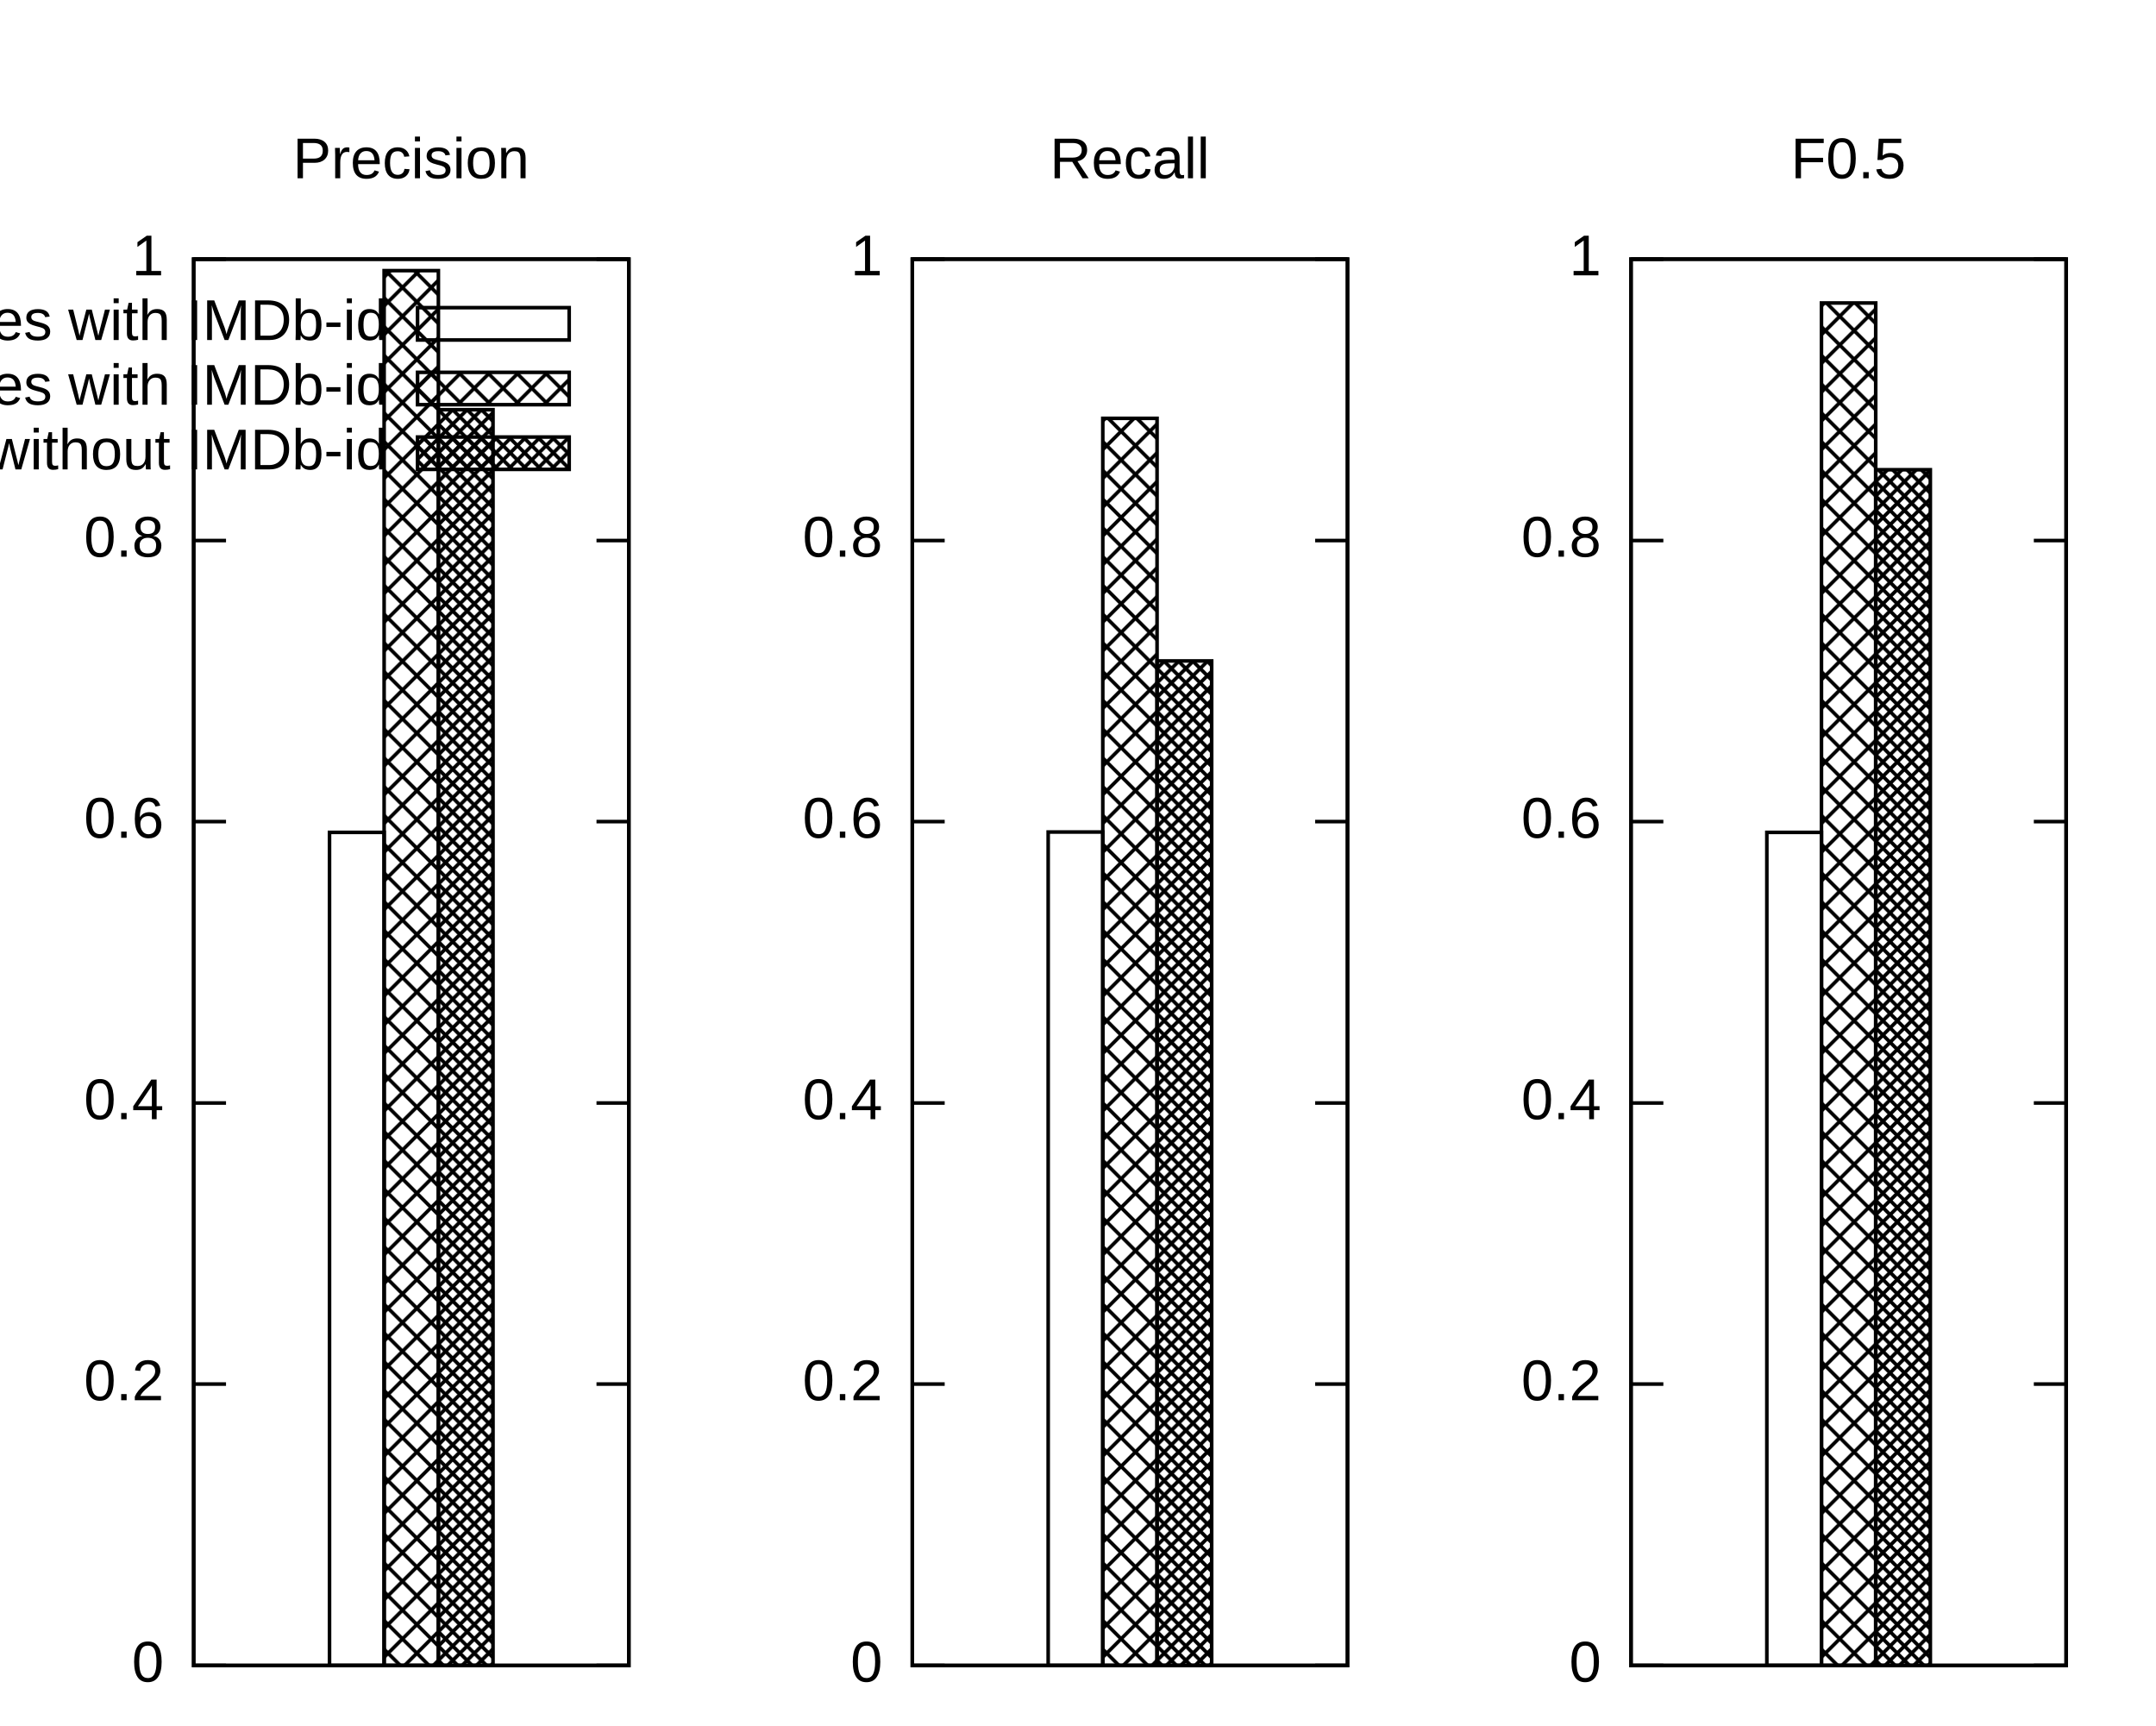
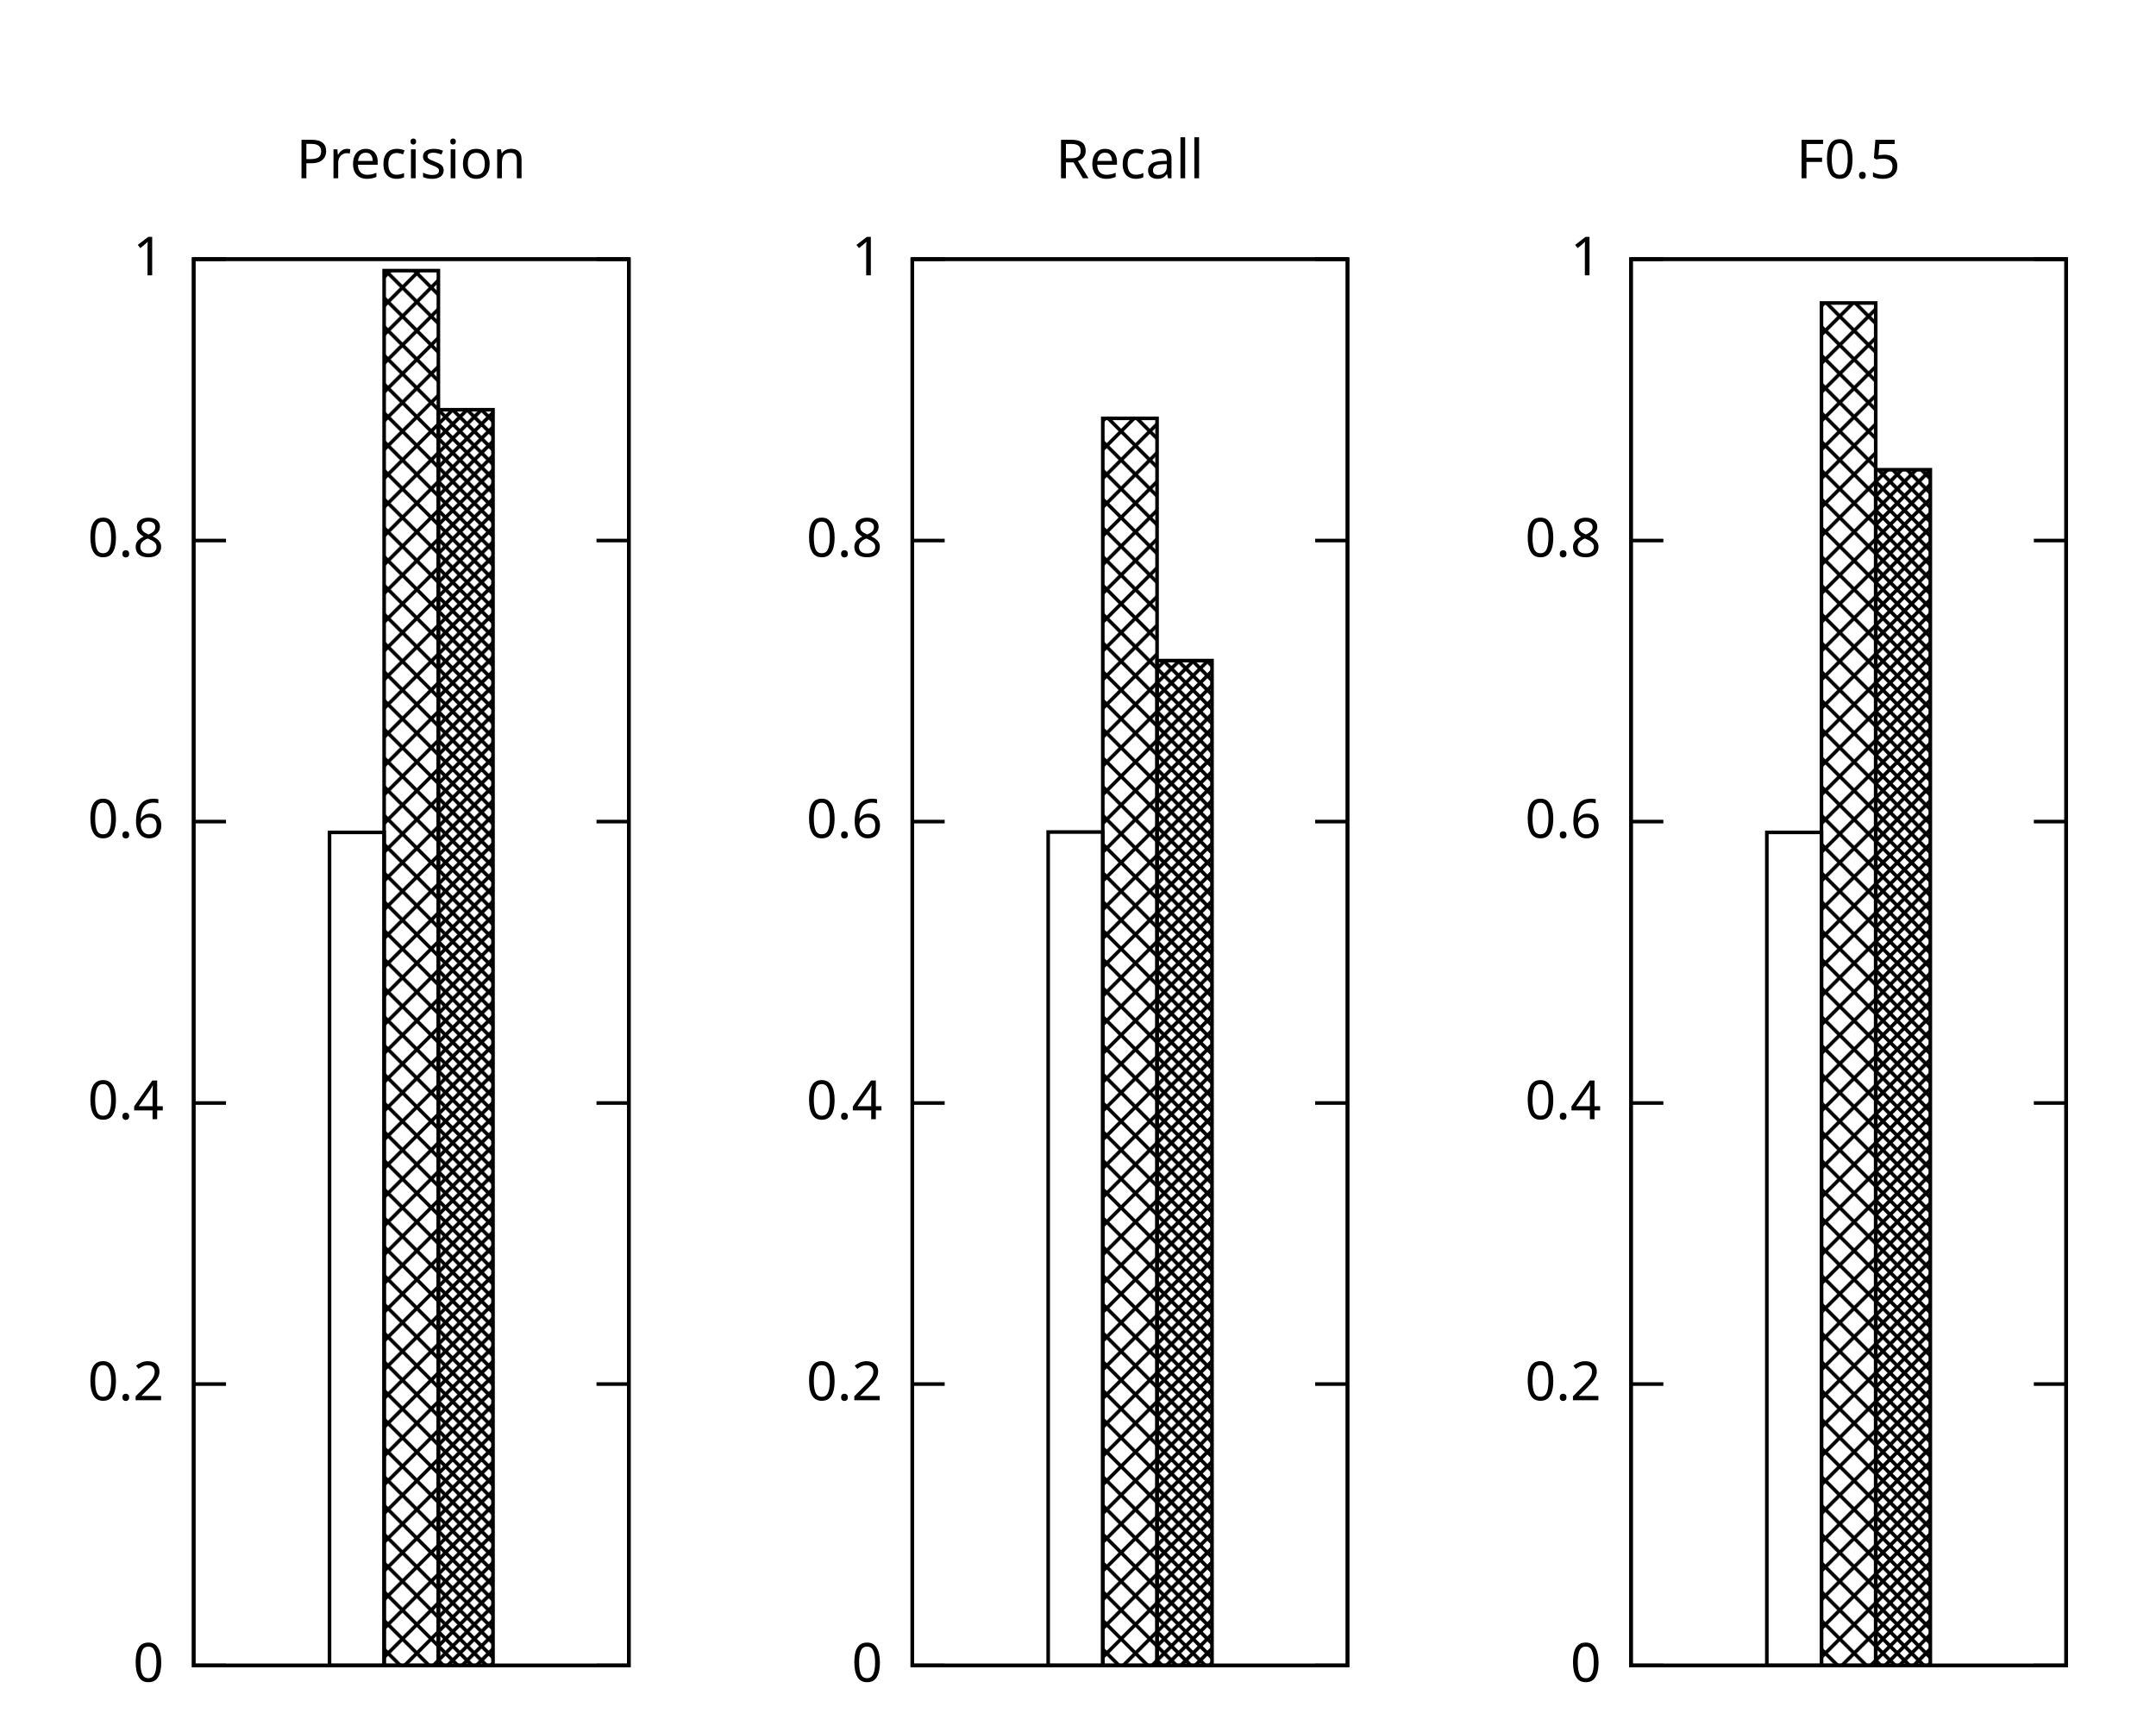
- <svg xmlns="http://www.w3.org/2000/svg" xmlns:xlink="http://www.w3.org/1999/xlink" width="600" height="480" viewBox="0 0 600 480">
+ <svg xmlns="http://www.w3.org/2000/svg" xmlns:xlink="http://www.w3.org/1999/xlink" width="600" height="480" viewBox="0 0 600 480" id="svg2" version="1.1">
+   <defs id="defs343">
+     <defs id="defs86">
+       <pattern id="gpPat1" patternUnits="userSpaceOnUse" x="0" y="0" width="8" height="8" />
+     </defs>
+     <defs id="defs110">
+       <pattern id="gpPat2" patternUnits="userSpaceOnUse" x="0" y="0" width="8" height="8">
+         <path style="fill:none; stroke:rgb(0,0,0)" d="M0,0 L8,8 M0,8 L8,0" id="path113" />
+       </pattern>
+     </defs>
+     <defs id="defs136">
+       <pattern id="gpPat3" patternUnits="userSpaceOnUse" x="0" y="0" width="8" height="8">
+         <path style="fill:none; stroke:rgb(0,0,0)" d="M0,0 L8,8 M0,8 L8,0 M0,4 L4,8 L8,4 L4,0 L0,4" id="path139" />
+       </pattern>
+     </defs>
+     <pattern id="gpPat3-2" patternUnits="userSpaceOnUse" x="0" y="0" width="8" height="8">
+       <path style="fill:none; stroke:rgb(0,0,0)" d="M0,0 L8,8 M0,8 L8,0 M0,4 L4,8 L8,4 L4,0 L0,4" id="path139-4" />
+     </pattern>
+     <pattern id="gpPat2-4" patternUnits="userSpaceOnUse" x="0" y="0" width="8" height="8">
+       <path style="fill:none; stroke:rgb(0,0,0)" d="M0,0 L8,8 M0,8 L8,0" id="path113-1" />
+     </pattern>
+     <pattern id="gpPat1-4" patternUnits="userSpaceOnUse" x="0" y="0" width="8" height="8" />
+   </defs>
  <g id="gnuplot_canvas">
-     <rect x="0" y="0" width="600" height="480" fill="none" />
-     <defs>
+     <rect x="0" y="0" width="600" height="480" fill="none" id="rect9" />
+     <defs id="defs11">
      <circle id="gpDot" r="0.5" stroke-width="0.5" />
      <path id="gpPt0" stroke-width="0.222" stroke="currentColor" d="M-1,0 h2 M0,-1 v2" />
      <path id="gpPt1" stroke-width="0.222" stroke="currentColor" d="M-1,-1 L1,1 M1,-1 L-1,1" />
      <path id="gpPt2" stroke-width="0.222" stroke="currentColor" d="M-1,0 L1,0 M0,-1 L0,1 M-1,-1 L1,1 M-1,1 L1,-1" />
      <rect id="gpPt3" stroke-width="0.222" stroke="currentColor" x="-1" y="-1" width="2" height="2" />
      <rect id="gpPt4" stroke-width="0.222" stroke="currentColor" fill="currentColor" x="-1" y="-1" width="2" height="2" />
      <circle id="gpPt5" stroke-width="0.222" stroke="currentColor" cx="0" cy="0" r="1" />
      <use xlink:href="#gpPt5" id="gpPt6" fill="currentColor" stroke="none" />
      <path id="gpPt7" stroke-width="0.222" stroke="currentColor" d="M0,-1.33 L-1.33,0.67 L1.33,0.67 z" />
      <use xlink:href="#gpPt7" id="gpPt8" fill="currentColor" stroke="none" />
      <use xlink:href="#gpPt7" id="gpPt9" stroke="currentColor" transform="rotate(180)" />
      <use xlink:href="#gpPt9" id="gpPt10" fill="currentColor" stroke="none" />
      <use xlink:href="#gpPt3" id="gpPt11" stroke="currentColor" transform="rotate(45)" />
      <use xlink:href="#gpPt11" id="gpPt12" fill="currentColor" stroke="none" />
    </defs>
-     <g style="fill:none; color:white; stroke:currentColor; stroke-width:1.00; stroke-linecap:butt; stroke-linejoin:miter">
-       <g transform="translate(300.0,22.5)" style="stroke:none; fill:black; font-family:Arial; font-size:12.00pt; text-anchor:middle">
-         <text />
-       </g>
-     </g>
-     <g style="fill:none; color:black; stroke:currentColor; stroke-width:1.00; stroke-linecap:butt; stroke-linejoin:miter">
-       <path stroke="black" d="M53.9,463.4 L62.9,463.4 M175.0,463.4 L166.0,463.4  h0.01" />
-       <g transform="translate(45.6,467.9)" style="stroke:none; fill:black; font-family:Arial; font-size:12.00pt; text-anchor:end">
-         <text> 0</text>
-       </g>
-       <path stroke="black" d="M53.9,385.1 L62.9,385.1 M175.0,385.1 L166.0,385.1  h0.01" />
-       <g transform="translate(45.6,389.6)" style="stroke:none; fill:black; font-family:Arial; font-size:12.00pt; text-anchor:end">
-         <text> 0.2</text>
-       </g>
-       <path stroke="black" d="M53.9,306.9 L62.9,306.9 M175.0,306.9 L166.0,306.9  h0.01" />
-       <g transform="translate(45.6,311.4)" style="stroke:none; fill:black; font-family:Arial; font-size:12.00pt; text-anchor:end">
-         <text> 0.4</text>
-       </g>
-       <path stroke="black" d="M53.9,228.6 L62.9,228.6 M175.0,228.6 L166.0,228.6  h0.01" />
-       <g transform="translate(45.6,233.1)" style="stroke:none; fill:black; font-family:Arial; font-size:12.00pt; text-anchor:end">
-         <text> 0.6</text>
-       </g>
-       <path stroke="black" d="M53.9,150.4 L62.9,150.4 M175.0,150.4 L166.0,150.4  h0.01" />
-       <g transform="translate(45.6,154.9)" style="stroke:none; fill:black; font-family:Arial; font-size:12.00pt; text-anchor:end">
-         <text> 0.8</text>
-       </g>
-       <path stroke="black" d="M53.9,72.1 L62.9,72.1 M175.0,72.1 L166.0,72.1  h0.01" />
-       <g transform="translate(45.6,76.6)" style="stroke:none; fill:black; font-family:Arial; font-size:12.00pt; text-anchor:end">
-         <text> 1</text>
-       </g>
-       <path stroke="black" d="M53.9,72.1 L53.9,463.4 L175.0,463.4 L175.0,72.1 L53.9,72.1 Z  h0.01" />
-       <g transform="translate(114.4,49.6)" style="stroke:none; fill:black; font-family:Arial; font-size:12.00pt; text-anchor:middle">
-         <text>Precision</text>
-       </g>
-     </g>
-     <g id="gnuplot_plot_1a">
-       <g style="fill:none; color:red; stroke:currentColor; stroke-width:1.00; stroke-linecap:butt; stroke-linejoin:miter">
-         <g transform="translate(107.9,94.6)" style="stroke:none; fill:black; font-family:Arial; font-size:12.00pt; text-anchor:end">
-           <text>Baseline on movies with IMDb-id</text>
-         </g>
-         <defs>
-           <pattern id="gpPat1" patternUnits="userSpaceOnUse" x="0" y="0" width="8" height="8">
- 		</pattern>
-         </defs>
-         <g style="stroke:none; shape-rendering:crispEdges">
-           <polygon fill="url(#gpPat1)" points="116.2,94.6 158.4,94.6 158.4,85.6 116.2,85.6 " />
-         </g>
-         <path stroke="rgb(  0,   0,   0)" d="M116.2,94.6 L158.4,94.6 L158.4,85.6 L116.2,85.6 L116.2,94.6 Z  h0.01" />
-         <g style="stroke:none; shape-rendering:crispEdges">
-           <polygon fill="url(#gpPat1)" points="91.7,463.4 107.0,463.4 107.0,231.5 91.7,231.5 " />
-         </g>
-         <path stroke="rgb(  0,   0,   0)" d="M91.7,463.4 L91.7,231.6 L106.9,231.6 L106.9,463.4 L91.7,463.4 Z  h0.01" />
-       </g>
-     </g>
-     <g id="gnuplot_plot_2a">
-       <g style="fill:none; color:green; stroke:currentColor; stroke-width:1.00; stroke-linecap:butt; stroke-linejoin:miter">
-         <g transform="translate(107.9,112.6)" style="stroke:none; fill:black; font-family:Arial; font-size:12.00pt; text-anchor:end">
-           <text>MFM on movies with IMDb-id</text>
-         </g>
-         <defs>
-           <pattern id="gpPat2" patternUnits="userSpaceOnUse" x="0" y="0" width="8" height="8">
-             <path style="fill:none; stroke:rgb(0,0,0)" d="M0,0 L8,8 M0,8 L8,0" />
-           </pattern>
-         </defs>
-         <g style="stroke:none; shape-rendering:crispEdges">
-           <polygon fill="url(#gpPat2)" points="116.2,112.6 158.4,112.6 158.4,103.6 116.2,103.6 " />
-         </g>
-         <path stroke="rgb(  0,   0,   0)" d="M116.2,112.6 L158.4,112.6 L158.4,103.6 L116.2,103.6 L116.2,112.6 Z  h0.01" />
-         <g style="stroke:none; shape-rendering:crispEdges">
-           <polygon fill="url(#gpPat2)" points="106.9,463.4 122.1,463.4 122.1,75.2 106.9,75.2 " />
-         </g>
-         <path stroke="rgb(  0,   0,   0)" d="M106.9,463.4 L106.9,75.3 L122.0,75.3 L122.0,463.4 L106.9,463.4 Z  h0.01" />
-       </g>
-     </g>
-     <g id="gnuplot_plot_3a">
-       <g style="fill:none; color:blue; stroke:currentColor; stroke-width:1.00; stroke-linecap:butt; stroke-linejoin:miter">
-         <g transform="translate(107.9,130.6)" style="stroke:none; fill:black; font-family:Arial; font-size:12.00pt; text-anchor:end">
-           <text>MFM on movies without IMDb-id</text>
-         </g>
-         <defs>
-           <pattern id="gpPat3" patternUnits="userSpaceOnUse" x="0" y="0" width="8" height="8">
-             <path style="fill:none; stroke:rgb(0,0,0)" d="M0,0 L8,8 M0,8 L8,0 M0,4 L4,8 L8,4 L4,0 L0,4" />
-           </pattern>
-         </defs>
-         <g style="stroke:none; shape-rendering:crispEdges">
-           <polygon fill="url(#gpPat3)" points="116.2,130.6 158.4,130.6 158.4,121.6 116.2,121.6 " />
-         </g>
-         <path stroke="rgb(  0,   0,   0)" d="M116.2,130.6 L158.4,130.6 L158.4,121.6 L116.2,121.6 L116.2,130.6 Z  h0.01" />
-         <g style="stroke:none; shape-rendering:crispEdges">
-           <polygon fill="url(#gpPat3)" points="122.0,463.4 137.3,463.4 137.3,113.9 122.0,113.9 " />
-         </g>
-         <path stroke="rgb(  0,   0,   0)" d="M122.0,463.4 L122.0,114.0 L137.2,114.0 L137.2,463.4 L122.0,463.4 Z  h0.01" />
-       </g>
-     </g>
-     <g style="fill:none; color:black; stroke:currentColor; stroke-width:1.00; stroke-linecap:butt; stroke-linejoin:miter">
-       <path stroke="black" d="M53.9,72.1 L53.9,463.4 L175.0,463.4 L175.0,72.1 L53.9,72.1 Z  h0.01" />
-       <path stroke="black" d="M253.9,463.4 L262.9,463.4 M375.0,463.4 L366.0,463.4  h0.01" />
-       <g transform="translate(245.6,467.9)" style="stroke:none; fill:black; font-family:Arial; font-size:12.00pt; text-anchor:end">
-         <text> 0</text>
-       </g>
-       <path stroke="black" d="M253.9,385.1 L262.9,385.1 M375.0,385.1 L366.0,385.1  h0.01" />
-       <g transform="translate(245.6,389.6)" style="stroke:none; fill:black; font-family:Arial; font-size:12.00pt; text-anchor:end">
-         <text> 0.2</text>
-       </g>
-       <path stroke="black" d="M253.9,306.9 L262.9,306.9 M375.0,306.9 L366.0,306.9  h0.01" />
-       <g transform="translate(245.6,311.4)" style="stroke:none; fill:black; font-family:Arial; font-size:12.00pt; text-anchor:end">
-         <text> 0.4</text>
-       </g>
-       <path stroke="black" d="M253.9,228.6 L262.9,228.6 M375.0,228.6 L366.0,228.6  h0.01" />
-       <g transform="translate(245.6,233.1)" style="stroke:none; fill:black; font-family:Arial; font-size:12.00pt; text-anchor:end">
-         <text> 0.6</text>
-       </g>
-       <path stroke="black" d="M253.9,150.4 L262.9,150.4 M375.0,150.4 L366.0,150.4  h0.01" />
-       <g transform="translate(245.6,154.9)" style="stroke:none; fill:black; font-family:Arial; font-size:12.00pt; text-anchor:end">
-         <text> 0.8</text>
-       </g>
-       <path stroke="black" d="M253.9,72.1 L262.9,72.1 M375.0,72.1 L366.0,72.1  h0.01" />
-       <g transform="translate(245.6,76.6)" style="stroke:none; fill:black; font-family:Arial; font-size:12.00pt; text-anchor:end">
-         <text> 1</text>
-       </g>
-       <path stroke="black" d="M253.9,72.1 L253.9,463.4 L375.0,463.4 L375.0,72.1 L253.9,72.1 Z  h0.01" />
-       <g transform="translate(314.4,49.6)" style="stroke:none; fill:black; font-family:Arial; font-size:12.00pt; text-anchor:middle">
-         <text>Recall</text>
-       </g>
-     </g>
-     <g id="gnuplot_plot_1b">
-       <g style="fill:none; color:red; stroke:currentColor; stroke-width:1.00; stroke-linecap:butt; stroke-linejoin:miter">
-         <defs>
-           <pattern id="gpPat4" patternUnits="userSpaceOnUse" x="0" y="0" width="8" height="8">
- 		</pattern>
-         </defs>
-         <g style="stroke:none; shape-rendering:crispEdges">
-           <polygon fill="url(#gpPat4)" points="291.7,463.4 307.0,463.4 307.0,231.4 291.7,231.4 " />
-         </g>
-         <path stroke="rgb(  0,   0,   0)" d="M291.7,463.4 L291.7,231.5 L306.9,231.5 L306.9,463.4 L291.7,463.4 Z  h0.01" />
-       </g>
-     </g>
-     <g id="gnuplot_plot_2b">
-       <g style="fill:none; color:green; stroke:currentColor; stroke-width:1.00; stroke-linecap:butt; stroke-linejoin:miter">
-         <defs>
-           <pattern id="gpPat5" patternUnits="userSpaceOnUse" x="0" y="0" width="8" height="8">
-             <path style="fill:none; stroke:rgb(0,0,0)" d="M0,0 L8,8 M0,8 L8,0" />
-           </pattern>
-         </defs>
-         <g style="stroke:none; shape-rendering:crispEdges">
-           <polygon fill="url(#gpPat5)" points="306.9,463.4 322.1,463.4 322.1,116.3 306.9,116.3 " />
-         </g>
-         <path stroke="rgb(  0,   0,   0)" d="M306.9,463.4 L306.9,116.4 L322.0,116.4 L322.0,463.4 L306.9,463.4 Z  h0.01" />
-       </g>
-     </g>
-     <g id="gnuplot_plot_3b">
-       <g style="fill:none; color:blue; stroke:currentColor; stroke-width:1.00; stroke-linecap:butt; stroke-linejoin:miter">
-         <defs>
-           <pattern id="gpPat6" patternUnits="userSpaceOnUse" x="0" y="0" width="8" height="8">
-             <path style="fill:none; stroke:rgb(0,0,0)" d="M0,0 L8,8 M0,8 L8,0 M0,4 L4,8 L8,4 L4,0 L0,4" />
-           </pattern>
-         </defs>
-         <g style="stroke:none; shape-rendering:crispEdges">
-           <polygon fill="url(#gpPat6)" points="322.0,463.4 337.3,463.4 337.3,183.8 322.0,183.8 " />
-         </g>
-         <path stroke="rgb(  0,   0,   0)" d="M322.0,463.4 L322.0,183.9 L337.2,183.9 L337.2,463.4 L322.0,463.4 Z  h0.01" />
-       </g>
-     </g>
-     <g style="fill:none; color:black; stroke:currentColor; stroke-width:1.00; stroke-linecap:butt; stroke-linejoin:miter">
-       <path stroke="black" d="M253.9,72.1 L253.9,463.4 L375.0,463.4 L375.0,72.1 L253.9,72.1 Z  h0.01" />
-       <path stroke="black" d="M453.9,463.4 L462.9,463.4 M575.0,463.4 L566.0,463.4  h0.01" />
-       <g transform="translate(445.6,467.9)" style="stroke:none; fill:black; font-family:Arial; font-size:12.00pt; text-anchor:end">
-         <text> 0</text>
-       </g>
-       <path stroke="black" d="M453.9,385.1 L462.9,385.1 M575.0,385.1 L566.0,385.1  h0.01" />
-       <g transform="translate(445.6,389.6)" style="stroke:none; fill:black; font-family:Arial; font-size:12.00pt; text-anchor:end">
-         <text> 0.2</text>
-       </g>
-       <path stroke="black" d="M453.9,306.9 L462.9,306.9 M575.0,306.9 L566.0,306.9  h0.01" />
-       <g transform="translate(445.6,311.4)" style="stroke:none; fill:black; font-family:Arial; font-size:12.00pt; text-anchor:end">
-         <text> 0.4</text>
-       </g>
-       <path stroke="black" d="M453.9,228.6 L462.9,228.6 M575.0,228.6 L566.0,228.6  h0.01" />
-       <g transform="translate(445.6,233.1)" style="stroke:none; fill:black; font-family:Arial; font-size:12.00pt; text-anchor:end">
-         <text> 0.6</text>
-       </g>
-       <path stroke="black" d="M453.9,150.4 L462.9,150.4 M575.0,150.4 L566.0,150.4  h0.01" />
-       <g transform="translate(445.6,154.9)" style="stroke:none; fill:black; font-family:Arial; font-size:12.00pt; text-anchor:end">
-         <text> 0.8</text>
-       </g>
-       <path stroke="black" d="M453.9,72.1 L462.9,72.1 M575.0,72.1 L566.0,72.1  h0.01" />
-       <g transform="translate(445.6,76.6)" style="stroke:none; fill:black; font-family:Arial; font-size:12.00pt; text-anchor:end">
-         <text> 1</text>
-       </g>
-       <path stroke="black" d="M453.9,72.1 L453.9,463.4 L575.0,463.4 L575.0,72.1 L453.9,72.1 Z  h0.01" />
-       <g transform="translate(514.4,49.6)" style="stroke:none; fill:black; font-family:Arial; font-size:12.00pt; text-anchor:middle">
-         <text>F0.5</text>
-       </g>
-     </g>
-     <g id="gnuplot_plot_1c">
-       <g style="fill:none; color:red; stroke:currentColor; stroke-width:1.00; stroke-linecap:butt; stroke-linejoin:miter">
-         <defs>
-           <pattern id="gpPat7" patternUnits="userSpaceOnUse" x="0" y="0" width="8" height="8">
- 		</pattern>
-         </defs>
-         <g style="stroke:none; shape-rendering:crispEdges">
-           <polygon fill="url(#gpPat7)" points="491.7,463.4 507.0,463.4 507.0,231.5 491.7,231.5 " />
-         </g>
-         <path stroke="rgb(  0,   0,   0)" d="M491.7,463.4 L491.7,231.6 L506.9,231.6 L506.9,463.4 L491.7,463.4 Z  h0.01" />
-       </g>
-     </g>
-     <g id="gnuplot_plot_2c">
-       <g style="fill:none; color:green; stroke:currentColor; stroke-width:1.00; stroke-linecap:butt; stroke-linejoin:miter">
-         <defs>
-           <pattern id="gpPat8" patternUnits="userSpaceOnUse" x="0" y="0" width="8" height="8">
-             <path style="fill:none; stroke:rgb(0,0,0)" d="M0,0 L8,8 M0,8 L8,0" />
-           </pattern>
-         </defs>
-         <g style="stroke:none; shape-rendering:crispEdges">
-           <polygon fill="url(#gpPat8)" points="506.9,463.4 522.1,463.4 522.1,84.2 506.9,84.2 " />
-         </g>
-         <path stroke="rgb(  0,   0,   0)" d="M506.9,463.4 L506.9,84.3 L522.0,84.3 L522.0,463.4 L506.9,463.4 Z  h0.01" />
-       </g>
-     </g>
-     <g id="gnuplot_plot_3c">
-       <g style="fill:none; color:blue; stroke:currentColor; stroke-width:1.00; stroke-linecap:butt; stroke-linejoin:miter">
-         <defs>
-           <pattern id="gpPat9" patternUnits="userSpaceOnUse" x="0" y="0" width="8" height="8">
-             <path style="fill:none; stroke:rgb(0,0,0)" d="M0,0 L8,8 M0,8 L8,0 M0,4 L4,8 L8,4 L4,0 L0,4" />
-           </pattern>
-         </defs>
-         <g style="stroke:none; shape-rendering:crispEdges">
-           <polygon fill="url(#gpPat9)" points="522.0,463.4 537.3,463.4 537.3,130.6 522.0,130.6 " />
-         </g>
-         <path stroke="rgb(  0,   0,   0)" d="M522.0,463.4 L522.0,130.7 L537.2,130.7 L537.2,463.4 L522.0,463.4 Z  h0.01" />
-       </g>
-     </g>
-     <g style="fill:none; color:black; stroke:currentColor; stroke-width:1.00; stroke-linecap:butt; stroke-linejoin:miter">
-       <path stroke="black" d="M453.9,72.1 L453.9,463.4 L575.0,463.4 L575.0,72.1 L453.9,72.1 Z  h0.01" />
-     </g>
+     <g style="fill:none;color:white;stroke:currentColor;stroke-width:1;stroke-linecap:butt;stroke-linejoin:miter" id="g27">
+       <g transform="translate(300.0,22.5)" style="stroke:none;fill:black;font-family:Arial;font-size:12pt;text-anchor:middle" id="g29">
+         <text id="text31" />
+       </g>
+     </g>
+     <path style="color:#000000;fill:none;stroke:#000000;stroke-width:1;stroke-linecap:butt;stroke-linejoin:miter" id="path35" d="m 53.9,463.4 9,0 m 112.1,0 -9,0 h 0.01" />
+     <g id="g37" style="font-size:15px;text-anchor:end;color:#000000;fill:#000000;stroke:none;font-family:Arial" transform="translate(45.6,467.9)">
+       <text id="text39">
+         <tspan style="-inkscape-font-specification:CMU Serif Medium;font-family:CMU Serif;font-weight:500;font-style:normal;font-stretch:normal;font-variant:normal" id="tspan3605">0</tspan>
+       </text>
+     </g>
+     <path style="color:#000000;fill:none;stroke:#000000;stroke-width:1;stroke-linecap:butt;stroke-linejoin:miter" id="path41" d="m 53.9,385.1 9,0 m 112.1,0 -9,0 h 0.01" />
+     <g id="g43" style="font-size:15px;text-anchor:end;color:#000000;fill:#000000;stroke:none;font-family:Arial" transform="translate(45.6,389.6)">
+       <text id="text45">
+         <tspan style="-inkscape-font-specification:CMU Serif Medium;font-family:CMU Serif;font-weight:500;font-style:normal;font-stretch:normal;font-variant:normal" id="tspan3601">0.2</tspan>
+       </text>
+     </g>
+     <path style="color:#000000;fill:none;stroke:#000000;stroke-width:1;stroke-linecap:butt;stroke-linejoin:miter" id="path47" d="m 53.9,306.9 9,0 m 112.1,0 -9,0 h 0.01" />
+     <g id="g49" style="font-size:15px;text-anchor:end;color:#000000;fill:#000000;stroke:none;font-family:Arial" transform="translate(45.6,311.4)">
+       <text id="text51" style="-inkscape-font-specification:CMU Serif Medium;font-family:CMU Serif;font-weight:500;font-style:normal;font-stretch:normal;font-variant:normal">0.4</text>
+     </g>
+     <path style="color:#000000;fill:none;stroke:#000000;stroke-width:1;stroke-linecap:butt;stroke-linejoin:miter" id="path53" d="m 53.9,228.6 9,0 m 112.1,0 -9,0 h 0.01" />
+     <g id="g55" style="font-size:15px;text-anchor:end;color:#000000;fill:#000000;stroke:none;font-family:Arial" transform="translate(45.6,233.1)">
+       <text id="text57">
+         <tspan style="-inkscape-font-specification:CMU Serif Medium;font-family:CMU Serif;font-weight:500;font-style:normal;font-stretch:normal;font-variant:normal" id="tspan3599">0.6</tspan>
+       </text>
+     </g>
+     <path style="color:#000000;fill:none;stroke:#000000;stroke-width:1;stroke-linecap:butt;stroke-linejoin:miter" id="path59" d="m 53.9,150.4 9,0 m 112.1,0 -9,0 h 0.01" />
+     <g id="g61" style="font-size:15px;text-anchor:end;color:#000000;fill:#000000;stroke:none;font-family:Arial" transform="translate(45.6,154.9)">
+       <text id="text63" style="-inkscape-font-specification:CMU Serif Medium;font-family:CMU Serif;font-weight:500;font-style:normal;font-stretch:normal;font-variant:normal">0.8</text>
+     </g>
+     <path style="color:#000000;fill:none;stroke:#000000;stroke-width:1;stroke-linecap:butt;stroke-linejoin:miter" id="path65" d="m 53.9,72.1 9,0 m 112.1,0 -9,0 h 0.01" />
+     <g id="g67" style="font-size:15px;text-anchor:end;color:#000000;fill:#000000;stroke:none;font-family:Arial" transform="translate(45.6,76.6)">
+       <text id="text69">
+         <tspan style="-inkscape-font-specification:CMU Serif Medium;font-family:CMU Serif;font-weight:500;font-style:normal;font-stretch:normal;font-variant:normal" id="tspan3607">1</tspan>
+       </text>
+     </g>
+     <path style="color:#000000;fill:none;stroke:#000000;stroke-width:1;stroke-linecap:butt;stroke-linejoin:miter" id="path71" d="m 53.9,72.1 0,391.3 121.1,0 0,-391.3 -121.1,0 z m 0,0 h 0.01" />
+     <g id="g73" style="font-size:15px;text-anchor:middle;color:#000000;fill:#000000;stroke:none;font-family:Arial" transform="translate(114.4,49.6)">
+       <text id="text75">
+         <tspan style="-inkscape-font-specification:CMU Serif Medium;font-family:CMU Serif;font-weight:500;font-style:normal;font-stretch:normal;font-variant:normal" id="tspan3507">Precision</tspan>
+       </text>
+     </g>
+     <g style="color:#ff0000;fill:none;stroke:none" id="g95">
+       <polygon points="91.7,463.4 107,463.4 107,231.5 91.7,231.5 " id="polygon97" style="fill:url(#gpPat1)" />
+     </g>
+     <path d="m 91.7,463.4 0,-231.8 15.2,0 0,231.8 -15.2,0 z m 0,0 h 0.01" id="path99" style="color:#ff0000;fill:none;stroke:#000000;stroke-width:1;stroke-linecap:butt;stroke-linejoin:miter" />
+     <g style="color:#008000;fill:none;stroke:none" id="g121">
+       <polygon points="106.9,463.4 122.1,463.4 122.1,75.2 106.9,75.2 " id="polygon123" style="fill:url(#gpPat2)" />
+     </g>
+     <path d="m 106.9,463.4 0,-388.1 15.1,0 0,388.1 -15.1,0 z m 0,0 h 0.01" id="path125" style="color:#008000;fill:none;stroke:#000000;stroke-width:1;stroke-linecap:butt;stroke-linejoin:miter;" />
+     <g style="color:#0000ff;fill:none;stroke:none" id="g147">
+       <polygon points="122,463.4 137.3,463.4 137.3,113.9 122,113.9 " id="polygon149" style="fill:url(#gpPat3)" />
+     </g>
+     <path d="m 122,463.4 0,-349.4 15.2,0 0,349.4 -15.2,0 z m 0,0 h 0.01" id="path151" style="color:#0000ff;fill:none;stroke:#000000;stroke-width:1;stroke-linecap:butt;stroke-linejoin:miter" />
+     <path style="color:#000000;fill:none;stroke:#000000;stroke-width:1;stroke-linecap:butt;stroke-linejoin:miter" id="path155" d="m 53.9,72.1 0,391.3 121.1,0 0,-391.3 -121.1,0 z m 0,0 h 0.01" />
+     <path style="color:#000000;fill:none;stroke:#000000;stroke-width:1;stroke-linecap:butt;stroke-linejoin:miter" id="path157" d="m 253.9,463.4 9,0 m 112.1,0 -9,0 h 0.01" />
+     <g id="g159" style="font-size:15px;text-anchor:end;color:#000000;fill:#000000;stroke:none;font-family:Arial" transform="translate(245.6,467.9)">
+       <text id="text161">
+         <tspan style="-inkscape-font-specification:CMU Serif Medium;font-family:CMU Serif;font-weight:500;font-style:normal;font-stretch:normal;font-variant:normal" id="tspan3617">0</tspan>
+       </text>
+     </g>
+     <path style="color:#000000;fill:none;stroke:#000000;stroke-width:1;stroke-linecap:butt;stroke-linejoin:miter" id="path163" d="m 253.9,385.1 9,0 m 112.1,0 -9,0 h 0.01" />
+     <g id="g165" style="font-size:15px;text-anchor:end;color:#000000;fill:#000000;stroke:none;font-family:Arial" transform="translate(245.6,389.6)">
+       <text id="text167">
+         <tspan style="-inkscape-font-specification:CMU Serif Medium;font-family:CMU Serif;font-weight:500;font-style:normal;font-stretch:normal;font-variant:normal" id="tspan3615">0.2</tspan>
+       </text>
+     </g>
+     <path style="color:#000000;fill:none;stroke:#000000;stroke-width:1;stroke-linecap:butt;stroke-linejoin:miter" id="path169" d="m 253.9,306.9 9,0 m 112.1,0 -9,0 h 0.01" />
+     <g id="g171" style="font-size:15px;text-anchor:end;color:#000000;fill:#000000;stroke:none;font-family:Arial" transform="translate(245.6,311.4)">
+       <text id="text173">
+         <tspan style="-inkscape-font-specification:CMU Serif Medium;font-family:CMU Serif;font-weight:500;font-style:normal;font-stretch:normal;font-variant:normal" id="tspan3613">0.4</tspan>
+       </text>
+     </g>
+     <path style="color:#000000;fill:none;stroke:#000000;stroke-width:1;stroke-linecap:butt;stroke-linejoin:miter" id="path175" d="m 253.9,228.6 9,0 m 112.1,0 -9,0 h 0.01" />
+     <g id="g177" style="font-size:15px;text-anchor:end;color:#000000;fill:#000000;stroke:none;font-family:Arial" transform="translate(245.6,233.1)">
+       <text id="text179" style="-inkscape-font-specification:CMU Serif Medium;font-family:CMU Serif;font-weight:500;font-style:normal;font-stretch:normal;font-variant:normal">0.6</text>
+     </g>
+     <path style="color:#000000;fill:none;stroke:#000000;stroke-width:1;stroke-linecap:butt;stroke-linejoin:miter" id="path181" d="m 253.9,150.4 9,0 m 112.1,0 -9,0 h 0.01" />
+     <g id="g183" style="font-size:15px;text-anchor:end;color:#000000;fill:#000000;stroke:none;font-family:Arial" transform="translate(245.6,154.9)">
+       <text id="text185">
+         <tspan style="-inkscape-font-specification:CMU Serif Medium;font-family:CMU Serif;font-weight:500;font-style:normal;font-stretch:normal;font-variant:normal" id="tspan3609">0.8</tspan>
+       </text>
+     </g>
+     <path style="color:#000000;fill:none;stroke:#000000;stroke-width:1;stroke-linecap:butt;stroke-linejoin:miter" id="path187" d="m 253.9,72.1 9,0 m 112.1,0 -9,0 h 0.01" />
+     <g id="g189" style="font-size:15px;text-anchor:end;color:#000000;fill:#000000;stroke:none;font-family:Arial" transform="translate(245.6,76.6)">
+       <text id="text191">
+         <tspan style="-inkscape-font-specification:CMU Serif Medium;font-family:CMU Serif;font-weight:500;font-style:normal;font-stretch:normal;font-variant:normal" id="tspan3611">1</tspan>
+       </text>
+     </g>
+     <path style="color:#000000;fill:none;stroke:#000000;stroke-width:1;stroke-linecap:butt;stroke-linejoin:miter" id="path193" d="m 253.9,72.1 0,391.3 121.1,0 0,-391.3 -121.1,0 z m 0,0 h 0.01" />
+     <g id="g195" style="font-size:15px;text-anchor:middle;color:#000000;fill:#000000;stroke:none;font-family:Arial" transform="translate(314.4,49.6)">
+       <text id="text197">
+         <tspan style="-inkscape-font-specification:CMU Serif Medium;font-family:CMU Serif;font-weight:500;font-style:normal;font-stretch:normal;font-variant:normal" id="tspan3511">Recall</tspan>
+       </text>
+     </g>
+     <g id="g202" style="color:#ff0000;fill:none;stroke:currentColor;stroke-width:1;stroke-linecap:butt;stroke-linejoin:miter">
+       <defs id="defs204">
+         <pattern height="8" width="8" y="0" x="0" patternUnits="userSpaceOnUse" id="gpPat4" />
+       </defs>
+       <g id="g207" style="stroke:none">
+         <polygon style="fill:url(#gpPat4)" id="polygon209" points="307,231.4 291.7,231.4 291.7,463.4 307,463.4 " />
+       </g>
+       <path style="stroke:#000000" id="path211" d="m 291.7,463.4 0,-231.9 15.2,0 0,231.9 -15.2,0 z m 0,0 h 0.01" />
+     </g>
+     <g id="g216" style="color:#008000;fill:none;stroke:currentColor;stroke-width:1;stroke-linecap:butt;stroke-linejoin:miter">
+       <defs id="defs218">
+         <pattern height="8" width="8" y="0" x="0" patternUnits="userSpaceOnUse" id="gpPat5">
+           <path id="path221" d="M0,0 L8,8 M0,8 L8,0" style="fill:none; stroke:rgb(0,0,0)" />
+         </pattern>
+       </defs>
+       <g id="g223" style="stroke:none">
+         <polygon style="fill:url(#gpPat5)" id="polygon225" points="322.1,116.3 306.9,116.3 306.9,463.4 322.1,463.4 " />
+       </g>
+       <path style="stroke:#000000" id="path227" d="m 306.9,463.4 0,-347 15.1,0 0,347 -15.1,0 z m 0,0 h 0.01" />
+     </g>
+     <g id="g232" style="color:#0000ff;fill:none;stroke:#000000;stroke-width:1;stroke-linecap:butt;stroke-linejoin:miter;stroke-opacity:1">
+       <defs id="defs234">
+         <pattern height="8" width="8" y="0" x="0" patternUnits="userSpaceOnUse" id="gpPat6">
+           <path id="path237" d="M0,0 L8,8 M0,8 L8,0 M0,4 L4,8 L8,4 L4,0 L0,4" style="fill:none; stroke:rgb(0,0,0)" />
+         </pattern>
+       </defs>
+       <g id="g239" style="stroke:#000000;stroke-opacity:1">
+         <polygon style="fill:url(#gpPat6);stroke:#000000;stroke-opacity:1" id="polygon241" points="322,463.4 337.3,463.4 337.3,183.8 322,183.8 " />
+       </g>
+     </g>
+     <path style="color:#000000;fill:none;stroke:#000000;stroke-width:1;stroke-linecap:butt;stroke-linejoin:miter" id="path247" d="m 253.9,72.1 0,391.3 121.1,0 0,-391.3 -121.1,0 z m 0,0 h 0.01" />
+     <path style="color:#000000;fill:none;stroke:#000000;stroke-width:1;stroke-linecap:butt;stroke-linejoin:miter" id="path249" d="m 453.9,463.4 9,0 m 112.1,0 -9,0 h 0.01" />
+     <g id="g251" style="font-size:15px;text-anchor:end;color:#000000;fill:#000000;stroke:none;font-family:Arial" transform="translate(445.6,467.9)">
+       <text id="text253">
+         <tspan style="-inkscape-font-specification:CMU Serif Medium;font-family:CMU Serif;font-weight:500;font-style:normal;font-stretch:normal;font-variant:normal" id="tspan3631">0</tspan>
+       </text>
+     </g>
+     <path style="color:#000000;fill:none;stroke:#000000;stroke-width:1;stroke-linecap:butt;stroke-linejoin:miter" id="path255" d="m 453.9,385.1 9,0 m 112.1,0 -9,0 h 0.01" />
+     <g id="g257" style="font-size:15px;text-anchor:end;color:#000000;fill:#000000;stroke:none;font-family:Arial" transform="translate(445.6,389.6)">
+       <text id="text259">
+         <tspan style="-inkscape-font-specification:CMU Serif Medium;font-family:CMU Serif;font-weight:500;font-style:normal;font-stretch:normal;font-variant:normal" id="tspan3629">0.2</tspan>
+       </text>
+     </g>
+     <path style="color:#000000;fill:none;stroke:#000000;stroke-width:1;stroke-linecap:butt;stroke-linejoin:miter" id="path261" d="m 453.9,306.9 9,0 m 112.1,0 -9,0 h 0.01" />
+     <g id="g263" style="font-size:15px;text-anchor:end;color:#000000;fill:#000000;stroke:none;font-family:Arial" transform="translate(445.6,311.4)">
+       <text id="text265">
+         <tspan style="-inkscape-font-specification:CMU Serif Medium;font-family:CMU Serif;font-weight:500;font-style:normal;font-stretch:normal;font-variant:normal" id="tspan3627">0.4</tspan>
+       </text>
+     </g>
+     <path style="color:#000000;fill:none;stroke:#000000;stroke-width:1;stroke-linecap:butt;stroke-linejoin:miter" id="path267" d="m 453.9,228.6 9,0 m 112.1,0 -9,0 h 0.01" />
+     <g id="g269" style="font-size:15px;text-anchor:end;color:#000000;fill:#000000;stroke:none;font-family:Arial" transform="translate(445.6,233.1)">
+       <text id="text271">
+         <tspan style="-inkscape-font-specification:CMU Serif Medium;font-family:CMU Serif;font-weight:500;font-style:normal;font-stretch:normal;font-variant:normal" id="tspan3625">0.6</tspan>
+       </text>
+     </g>
+     <path style="color:#000000;fill:none;stroke:#000000;stroke-width:1;stroke-linecap:butt;stroke-linejoin:miter" id="path273" d="m 453.9,150.4 9,0 m 112.1,0 -9,0 h 0.01" />
+     <g id="g275" style="font-size:15px;text-anchor:end;color:#000000;fill:#000000;stroke:none;font-family:Arial" transform="translate(445.6,154.9)">
+       <text id="text277">
+         <tspan style="-inkscape-font-specification:CMU Serif Medium;font-family:CMU Serif;font-weight:500;font-style:normal;font-stretch:normal;font-variant:normal" id="tspan3621">0.8</tspan>
+       </text>
+     </g>
+     <path style="color:#000000;fill:none;stroke:#000000;stroke-width:1;stroke-linecap:butt;stroke-linejoin:miter" id="path279" d="m 453.9,72.1 9,0 m 112.1,0 -9,0 h 0.01" />
+     <g id="g281" style="font-size:15px;text-anchor:end;color:#000000;fill:#000000;stroke:none;font-family:Arial" transform="translate(445.6,76.6)">
+       <text id="text283">
+         <tspan style="-inkscape-font-specification:CMU Serif Medium;font-family:CMU Serif;font-weight:500;font-style:normal;font-stretch:normal;font-variant:normal" id="tspan3619">1</tspan>
+       </text>
+     </g>
+     <path style="color:#000000;fill:none;stroke:#000000;stroke-width:1;stroke-linecap:butt;stroke-linejoin:miter" id="path285" d="m 453.9,72.1 0,391.3 121.1,0 0,-391.3 -121.1,0 z m 0,0 h 0.01" />
+     <g id="g287" style="font-size:15px;text-anchor:middle;color:#000000;fill:#000000;stroke:none;font-family:Arial" transform="translate(514.4,49.6)">
+       <text id="text289">
+         <tspan style="-inkscape-font-specification:CMU Serif Medium;font-family:CMU Serif;font-weight:500;font-style:normal;font-stretch:normal;font-variant:normal" id="tspan3513">F0.5</tspan>
+       </text>
+     </g>
+     <g id="g294" style="color:#ff0000;fill:none;stroke:currentColor;stroke-width:1;stroke-linecap:butt;stroke-linejoin:miter">
+       <defs id="defs296">
+         <pattern height="8" width="8" y="0" x="0" patternUnits="userSpaceOnUse" id="gpPat7" />
+       </defs>
+       <g id="g299" style="stroke:none">
+         <polygon style="fill:url(#gpPat7)" id="polygon301" points="507,231.5 491.7,231.5 491.7,463.4 507,463.4 " />
+       </g>
+       <path style="stroke:#000000" id="path303" d="m 491.7,463.4 0,-231.8 15.2,0 0,231.8 -15.2,0 z m 0,0 h 0.01" />
+     </g>
+     <g id="g308" style="color:#008000;fill:none;stroke:currentColor;stroke-width:1;stroke-linecap:butt;stroke-linejoin:miter">
+       <defs id="defs310">
+         <pattern height="8" width="8" y="0" x="0" patternUnits="userSpaceOnUse" id="gpPat8">
+           <path id="path313" d="M0,0 L8,8 M0,8 L8,0" style="fill:none; stroke:rgb(0,0,0)" />
+         </pattern>
+       </defs>
+       <g id="g315" style="stroke:none">
+         <polygon style="fill:url(#gpPat8)" id="polygon317" points="522.1,84.2 506.9,84.2 506.9,463.4 522.1,463.4 " />
+       </g>
+       <path style="stroke:#000000" id="path319" d="m 506.9,463.4 0,-379.1 15.1,0 0,379.1 -15.1,0 z m 0,0 h 0.01" />
+     </g>
+     <g id="g324" style="color:#0000ff;fill:none;stroke:currentColor;stroke-width:1;stroke-linecap:butt;stroke-linejoin:miter">
+       <defs id="defs326">
+         <pattern height="8" width="8" y="0" x="0" patternUnits="userSpaceOnUse" id="gpPat9">
+           <path id="path329" d="M0,0 L8,8 M0,8 L8,0 M0,4 L4,8 L8,4 L4,0 L0,4" style="fill:none; stroke:rgb(0,0,0)" />
+         </pattern>
+       </defs>
+       <g id="g331" style="stroke:none">
+         <polygon style="fill:url(#gpPat9)" id="polygon333" points="537.3,130.6 522,130.6 522,463.4 537.3,463.4 " />
+       </g>
+       <path style="stroke:#000000" id="path335" d="m 522,463.4 0,-332.7 15.2,0 0,332.7 -15.2,0 z m 0,0 h 0.01" />
+     </g>
+     <path style="color:#000000;fill:none;stroke:#000000;stroke-width:1;stroke-linecap:butt;stroke-linejoin:miter" id="path339" d="m 453.9,72.1 0,391.3 121.1,0 0,-391.3 -121.1,0 z m 0,0 h 0.01" />
+     <g transform="translate(524.0431,494.9542)" style="font-size:15px;text-anchor:end;color:#ff0000;fill:#000000;stroke:none;font-family:Arial" id="g82">
+       <text id="text84">
+         <tspan style="font-style:normal;font-variant:normal;font-weight:500;font-stretch:normal;font-family:CMU Serif;-inkscape-font-specification:CMU Serif Medium" id="tspan3499">Baseline on movies with IMDb-ID</tspan>
+       </text>
+     </g>
+     <g transform="translate(416.1431,400.3542)" style="color:#ff0000;fill:none;stroke:none" id="g89">
+       <polygon points="158.4,94.6 158.4,85.6 116.2,85.6 116.2,94.6 " id="polygon91" style="fill:url(#gpPat1-4)" />
+     </g>
+     <path d="m 532.343,494.954 42.2,0 0,-9 -42.2,0 0,9 z m 0,0 h 0.01" id="path93" style="color:#ff0000;fill:none;stroke:#000000;stroke-width:1;stroke-linecap:butt;stroke-linejoin:miter" />
+     <g transform="translate(524.0431,512.9542)" style="font-size:15px;text-anchor:end;color:#008000;fill:#000000;stroke:none;font-family:Arial" id="g106">
+       <text id="text108">
+         <tspan style="font-style:normal;font-variant:normal;font-weight:500;font-stretch:normal;font-family:CMU Serif;-inkscape-font-specification:CMU Serif Medium" id="tspan3501">MFM on movies with IMDb-ID</tspan>
+       </text>
+     </g>
+     <g transform="translate(416.1431,400.3542)" style="color:#008000;fill:none;stroke:none" id="g115">
+       <polygon points="158.4,112.6 158.4,103.6 116.2,103.6 116.2,112.6 " id="polygon117" style="fill:url(#gpPat2-4)" />
+     </g>
+     <path d="m 532.343,512.954 42.2,0 0,-9 -42.2,0 0,9 z m 0,0 h 0.01" id="path119" style="color:#008000;fill:none;stroke:#000000;stroke-width:1;stroke-linecap:butt;stroke-linejoin:miter" />
+     <g transform="translate(524.0431,530.9542)" style="font-size:15px;text-anchor:end;color:#0000ff;fill:#000000;stroke:none;font-family:Arial" id="g132">
+       <text id="text134">
+         <tspan style="font-style:normal;font-variant:normal;font-weight:500;font-stretch:normal;font-family:CMU Serif;-inkscape-font-specification:CMU Serif Medium" id="tspan3503">MFM on movies without IMDb-ID</tspan>
+       </text>
+     </g>
+     <g transform="translate(416.1431,400.3542)" style="color:#0000ff;fill:none;stroke:none" id="g141">
+       <polygon points="158.4,130.6 158.4,121.6 116.2,121.6 116.2,130.6 " id="polygon143" style="fill:url(#gpPat3-2)" />
+     </g>
+     <path d="m 532.343,530.954 42.2,0 0,-9 -42.2,0 0,9 z m 0,0 h 0.01" id="path145" style="color:#0000ff;fill:none;stroke:#000000;stroke-width:1;stroke-linecap:butt;stroke-linejoin:miter" />
+     <flowRoot xml:space="preserve" id="flowRoot3671" style="fill:black;stroke:none;stroke-opacity:1;stroke-width:1px;stroke-linejoin:miter;stroke-linecap:butt;fill-opacity:1;font-family:CMU Serif;font-style:normal;font-weight:500;font-size:40px;line-height:125%;letter-spacing:0px;word-spacing:0px;-inkscape-font-specification:CMU Serif Medium;font-stretch:normal;font-variant:normal">
+       <flowRegion id="flowRegion3673">
+         <rect id="rect3675" width="816.61" height="627.458" x="-108.814" y="-55.932" />
+       </flowRegion>
+       <flowPara id="flowPara3677" />
+     </flowRoot>
  </g>
</svg>
